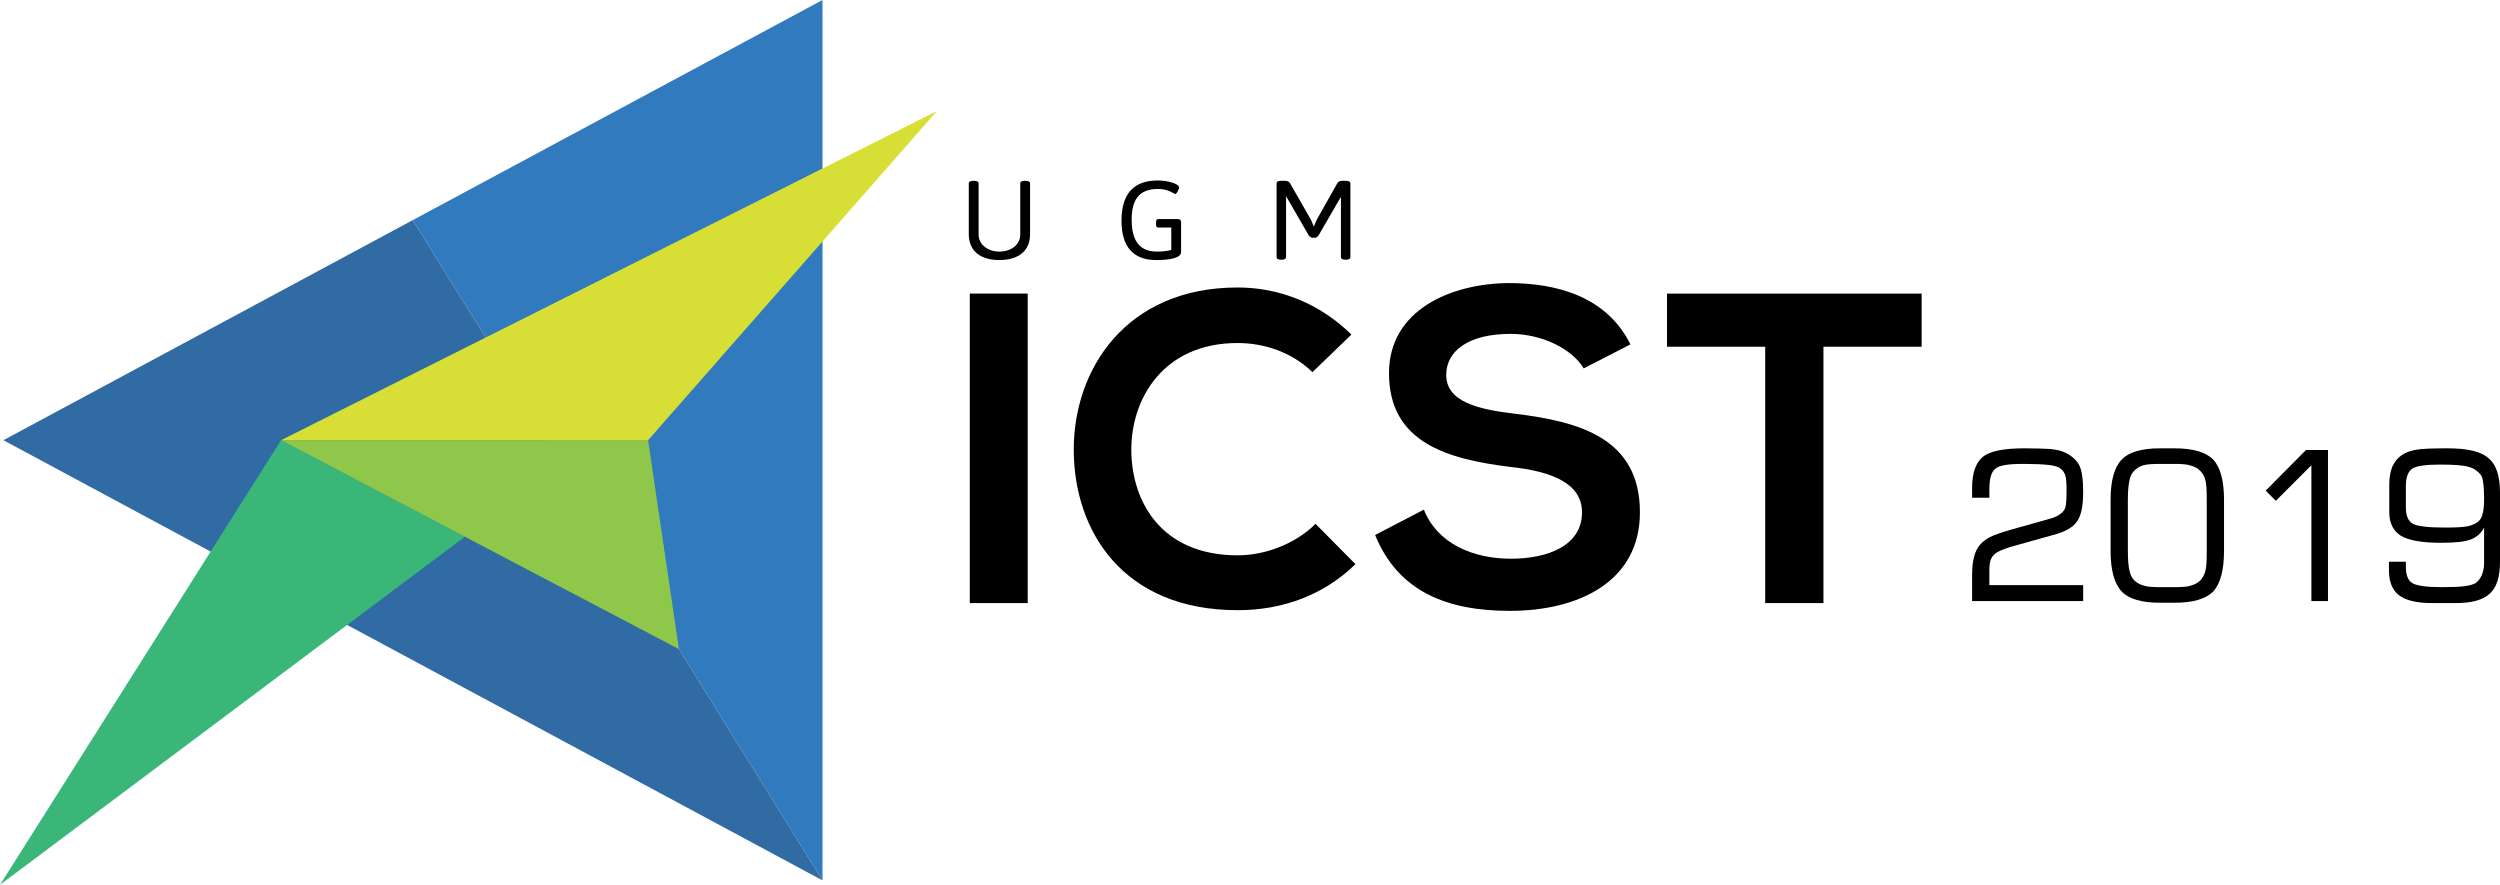
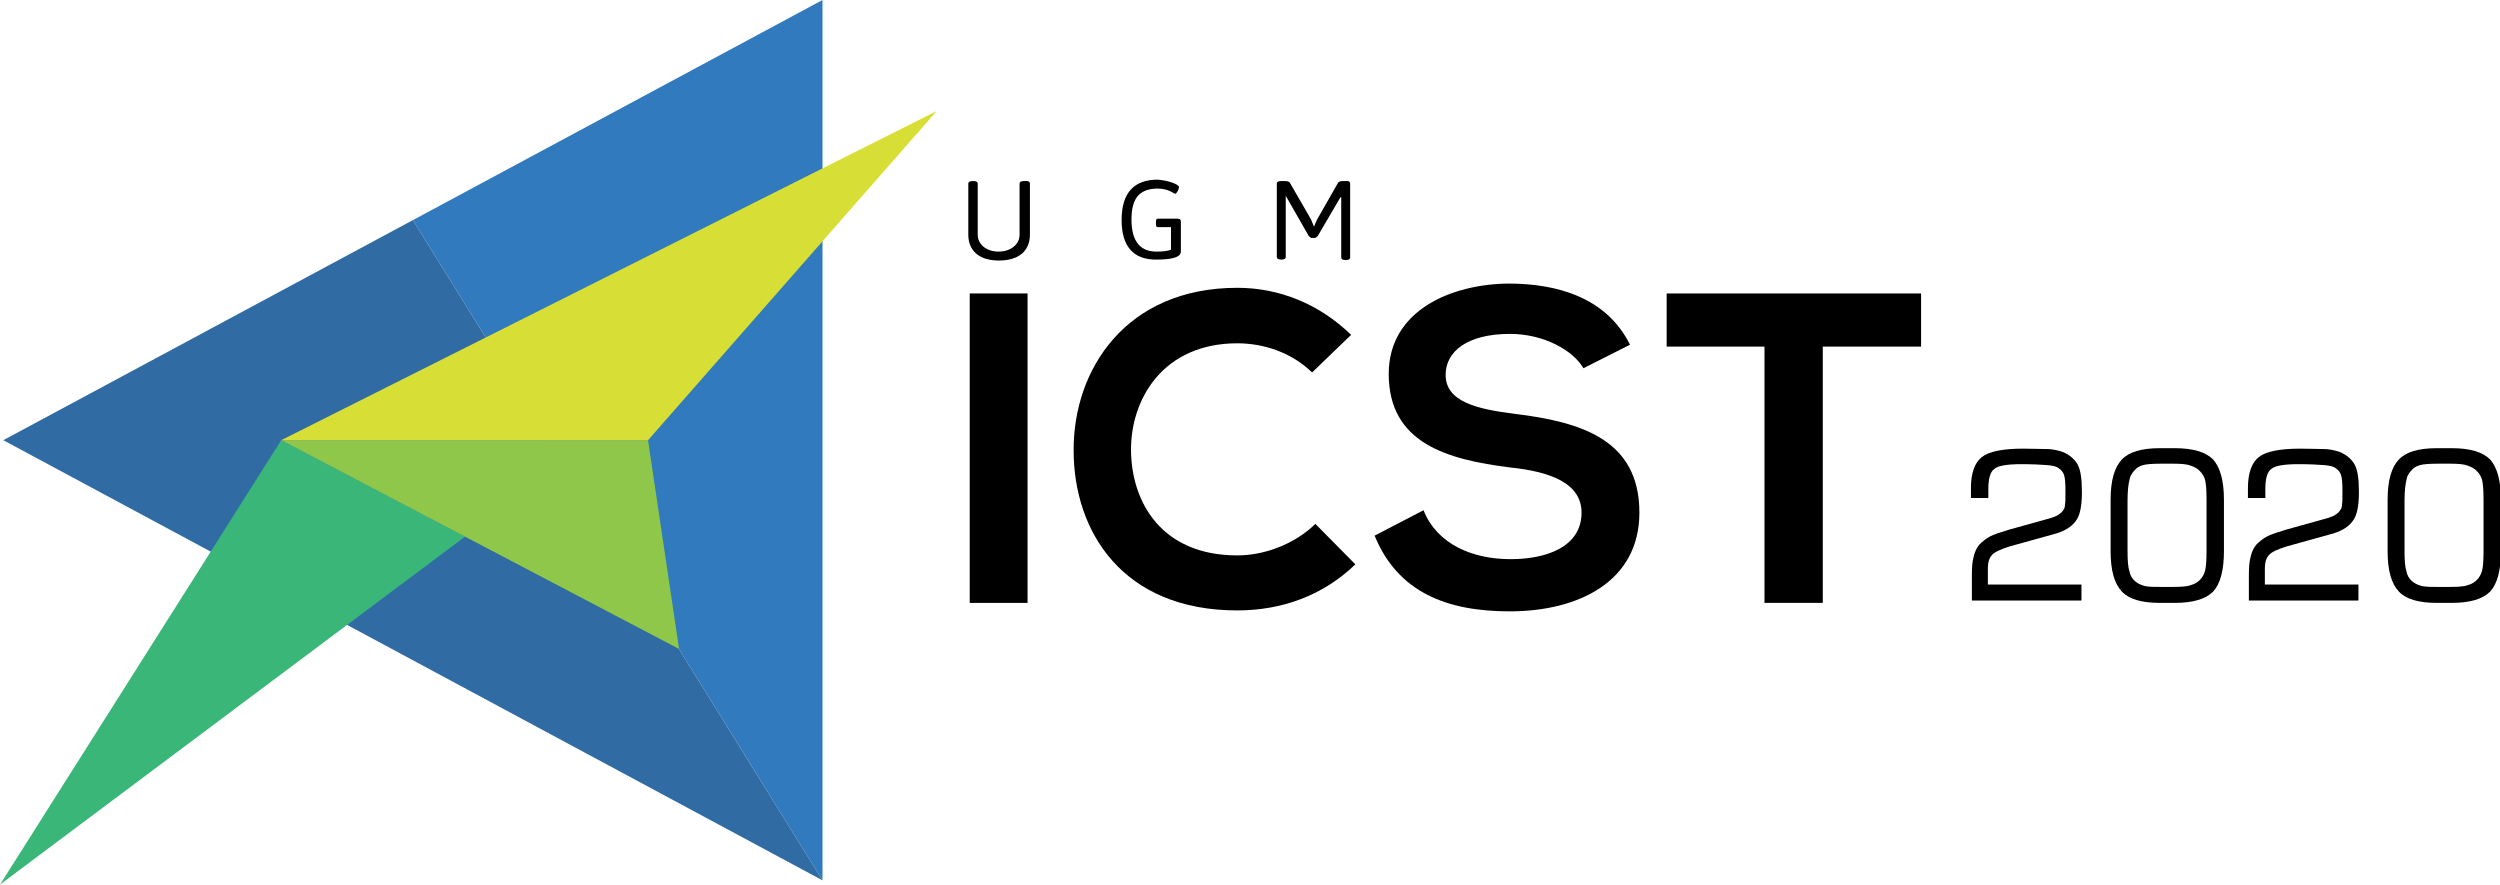
- <svg xmlns="http://www.w3.org/2000/svg" xml:space="preserve" width="7.383in" height="2.613in" version="1.1" style="shape-rendering:geometricPrecision; text-rendering:geometricPrecision; image-rendering:optimizeQuality; fill-rule:evenodd; clip-rule:evenodd" viewBox="0 0 7383 2613">
-   <defs>
-     <style type="text/css">
-    
-     .fil6 {fill:none}
-     .fil1 {fill:none;fill-rule:nonzero}
-     .fil3 {fill:#306BA4}
-     .fil2 {fill:#307ABD}
-     .fil4 {fill:#3AB778}
-     .fil5 {fill:#8FC74A}
-     .fil7 {fill:#D7DF36}
-     .fil0 {fill:black;fill-rule:nonzero}
-    
-   </style>
-   </defs>
+ <svg xmlns="http://www.w3.org/2000/svg" version="1.1" id="Layer_1" x="0px" y="0px" viewBox="0 0 531.6 188.1" style="enable-background:new 0 0 531.6 188.1;" xml:space="preserve">
+   <style type="text/css">
+ 	.st0{fill:none;}
+ 	.st1{fill:#307ABD;}
+ 	.st2{fill:#306BA4;}
+ 	.st3{fill:#3AB778;}
+ 	.st4{fill:#8FC74A;}
+ 	.st5{fill:#D7DF36;}
+ </style>
  <g id="Layer_x0020_1">
    <g id="_1916240767312">
      <g id="_1916230172800">
-         <polygon class="fil0" points="2864,1781 3035,1781 3035,867 2864,867 " />
-         <path class="fil0" d="M4003 1666c-94,92 -216,136 -348,136 -339,0 -483,-234 -484,-472 -1,-239 154,-481 484,-481 124,0 242,47 336,139l-115 111c-60,-58 -141,-86 -221,-86 -220,0 -315,165 -314,317 1,152 89,310 314,310 80,0 170,-33 230,-93l118 119 0 0z" />
-         <path class="fil0" d="M4677 1088c-31,-53 -117,-102 -216,-102 -128,0 -190,53 -190,121 0,80 94,102 204,115 191,23 368,73 368,291 0,204 -180,291 -384,291 -186,0 -330,-57 -398,-224l144 -75c40,101 146,145 257,145 108,0 210,-38 210,-137 0,-86 -90,-121 -211,-134 -187,-23 -359,-72 -359,-277 0,-188 185,-265 354,-266 142,0 289,40 359,181l-138 71 0 0 0 0z" />
-         <path class="fil0" d="M5213 1024l-290 0 0 -157c263,0 487,0 752,0l0 157 -290 0 0 757 -172 0 0 -757 0 0z" />
+         <polygon points="206.2,128.2 218.5,128.2 218.5,62.4 206.2,62.4    " />
+         <path d="M288.2,120c-6.8,6.6-15.6,9.8-25.1,9.8c-24.4,0-34.8-16.8-34.8-34c-0.1-17.2,11.1-34.6,34.8-34.6c8.9,0,17.4,3.4,24.2,10     l-8.3,8c-4.3-4.2-10.2-6.2-15.9-6.2c-15.8,0-22.7,11.9-22.6,22.8c0.1,10.9,6.4,22.3,22.6,22.3c5.8,0,12.2-2.4,16.6-6.7L288.2,120     L288.2,120z" />
+         <path d="M336.7,78.3c-2.2-3.8-8.4-7.3-15.6-7.3c-9.2,0-13.7,3.8-13.7,8.7c0,5.8,6.8,7.3,14.7,8.3c13.8,1.7,26.5,5.3,26.5,21     c0,14.7-13,21-27.6,21c-13.4,0-23.8-4.1-28.7-16.1l10.4-5.4c2.9,7.3,10.5,10.4,18.5,10.4c7.8,0,15.1-2.7,15.1-9.9     c0-6.2-6.5-8.7-15.2-9.6c-13.5-1.7-25.8-5.2-25.8-19.9c0-13.5,13.3-19.1,25.5-19.2c10.2,0,20.8,2.9,25.8,13L336.7,78.3     L336.7,78.3L336.7,78.3z" />
+         <path d="M375.3,73.7h-20.9V62.4c18.9,0,35.1,0,54.1,0v11.3h-20.9v54.5h-12.4V73.7L375.3,73.7z" />
      </g>
      <g id="_1916230172928">
-         <path class="fil0" d="M3042 541l0 151c0,47 -32,76 -91,76 -58,0 -90,-29 -90,-76l0 -151c0,-4 4,-7 14,-7l2 0c9,0 13,3 13,7l0 152c0,29 27,50 61,50 36,0 62,-21 62,-50l0 -152c0,-4 4,-7 13,-7l2 0c10,0 14,3 14,7z" />
-         <path class="fil0" d="M3482 553c0,6 -7,20 -11,20 -4,0 -19,-15 -51,-15 -58,0 -78,34 -78,91 0,51 16,94 74,94 17,0 34,-2 43,-5l0 -66 -39 0c-4,0 -6,-3 -6,-10l0 -5c0,-7 2,-10 6,-10l58 0c7,0 10,3 10,10l0 87c0,19 -36,24 -74,24 -65,0 -102,-37 -102,-116 0,-82 38,-119 107,-119 33,0 63,11 63,20l0 0z" />
-         <path class="fil0" d="M3988 541l0 218c0,5 -4,8 -13,8l-2 0c-9,0 -13,-3 -13,-8l0 -177 -1 1 -66 114 -7 5 -13 0 -7 -5 -67 -116 -1 -1 0 179c0,5 -4,8 -13,8l-2 0c-9,0 -13,-3 -13,-8l0 -218c0,-4 4,-7 13,-7l12 0c8,0 12,3 14,6l62 108 9 21 8 -19 62 -110c2,-3 6,-6 14,-6l11 0c9,0 13,3 13,7z" />
+         <path d="M219,39v10.9c0,3.4-2.3,5.5-6.6,5.5c-4.2,0-6.5-2.1-6.5-5.5V39c0-0.3,0.3-0.5,1-0.5h0.1c0.6,0,0.9,0.2,0.9,0.5v10.9     c0,2.1,1.9,3.6,4.4,3.6c2.6,0,4.5-1.5,4.5-3.6V39c0-0.3,0.3-0.5,0.9-0.5h0.1C218.7,38.4,219,38.7,219,39z" />
+         <path d="M250.7,39.8c0,0.4-0.5,1.4-0.8,1.4s-1.4-1.1-3.7-1.1c-4.2,0-5.6,2.4-5.6,6.6c0,3.7,1.2,6.8,5.3,6.8     c1.2,0,2.4-0.1,3.1-0.4v-4.8h-2.8c-0.3,0-0.4-0.2-0.4-0.7v-0.4c0-0.5,0.1-0.7,0.4-0.7h4.2c0.5,0,0.7,0.2,0.7,0.7v6.3     c0,1.4-2.6,1.7-5.3,1.7c-4.7,0-7.3-2.7-7.3-8.4c0-5.9,2.7-8.6,7.7-8.6C248.5,38.4,250.7,39.2,250.7,39.8L250.7,39.8z" />
+         <path d="M287.1,39v15.7c0,0.4-0.3,0.6-0.9,0.6h-0.1c-0.6,0-0.9-0.2-0.9-0.6V41.9L285,42l-4.8,8.2l-0.5,0.4h-0.9l-0.5-0.4     l-4.8-8.4l-0.1-0.1v12.9c0,0.4-0.3,0.6-0.9,0.6h-0.1c-0.6,0-0.9-0.2-0.9-0.6V39c0-0.3,0.3-0.5,0.9-0.5h0.9c0.6,0,0.9,0.2,1,0.4     l4.5,7.8l0.6,1.5l0.6-1.4l4.5-7.9c0.1-0.2,0.4-0.4,1-0.4h0.8C286.8,38.4,287.1,38.7,287.1,39z" />
      </g>
-       <polygon class="fil1" points="1219,650 10,1300 2429,2600 " />
-       <polygon class="fil2" points="2429,0 1219,650 2429,2600 " />
-       <polygon class="fil3" points="1219,650 10,1300 2429,2600 " />
-       <polygon class="fil4" points="0,2613 830,1300 1373,1585 " />
-       <polygon class="fil5" points="2005,1917 830,1300 1914,1300 " />
-       <polygon class="fil6" points="824,1386 1912,1317 " />
-       <polygon class="fil6" points="824,1386 1912,1317 " />
-       <polygon class="fil7" points="2767,328 830,1300 1914,1300 " />
-       <polygon class="fil6" points="824,1386 1912,1317 " />
-       <polygon class="fil6" points="824,1386 1912,1317 " />
-       <path class="fil0" d="M5824 1775l0 -76c0,-23 2,-41 6,-55 3,-13 9,-25 17,-35 8,-9 18,-17 30,-23 12,-6 32,-13 59,-21l100 -28c16,-4 29,-8 39,-13 10,-6 17,-11 20,-17 3,-3 5,-9 6,-16 1,-7 2,-21 2,-42 0,-22 -1,-37 -4,-46 -3,-8 -8,-15 -15,-20 -6,-5 -18,-8 -35,-10 -18,-2 -43,-3 -75,-3 -42,0 -70,4 -81,14 -12,9 -18,29 -18,60l0 26 -51 0 0 -29c0,-44 11,-75 32,-92 21,-17 62,-25 122,-25 34,0 60,1 78,2 17,2 30,5 39,9 21,9 36,22 45,38 8,15 12,42 12,80 0,42 -6,71 -19,88 -12,17 -35,30 -70,39l-125 35c-26,8 -44,16 -51,25 -8,9 -12,22 -12,39l0 49 277 0 0 47 -328 0 0 0 0 0z" />
-       <path id="_1" class="fil0" d="M6381 1734l39 0c24,0 41,-1 51,-5 11,-3 20,-8 27,-15 7,-7 12,-17 15,-28 3,-11 4,-31 4,-59l0 -7 0 -142c0,-29 -1,-49 -4,-60 -3,-11 -8,-20 -15,-27 -7,-8 -17,-13 -28,-16 -11,-4 -28,-5 -50,-5l-39 0c-24,0 -41,1 -51,4 -11,3 -20,9 -27,16 -7,7 -12,16 -14,28 -3,11 -5,31 -5,60l0 7 0 141c0,29 2,49 5,60 2,11 7,21 14,28 7,7 16,12 27,15 10,4 27,5 51,5zm-2 46c-54,0 -92,-11 -113,-33 -22,-23 -33,-63 -33,-120l0 -151c0,-57 11,-96 33,-119 21,-22 59,-33 113,-33l43 0c54,0 92,11 114,33 21,23 32,62 32,119l0 151c0,57 -11,97 -32,120 -22,22 -60,33 -114,33l-43 0z" />
-       <polygon id="_2" class="fil0" points="6826,1775 6826,1374 6721,1479 6691,1449 6810,1329 6875,1329 6875,1775 " />
-       <path id="_3" class="fil0" d="M7105 1435l0 64c0,24 7,39 19,47 13,8 45,12 96,12 31,0 53,-1 69,-4 15,-4 26,-9 33,-17 5,-5 8,-12 10,-22 3,-9 4,-25 4,-45 0,-20 -1,-35 -3,-46 -1,-11 -4,-18 -7,-22 -9,-11 -20,-19 -35,-23 -15,-5 -44,-7 -86,-7 -41,0 -69,4 -81,12 -12,8 -19,25 -19,51zm278 19l0 205c0,45 -10,76 -30,94 -20,19 -54,28 -101,28l-70 0c-45,0 -78,-8 -97,-23 -20,-15 -30,-40 -30,-75l0 -24 50 0 0 14c0,25 6,41 19,49 13,8 42,12 87,12 31,0 54,-1 68,-3 15,-2 25,-5 32,-9 7,-5 13,-12 18,-23 4,-10 7,-22 7,-35l0 -106c-8,16 -21,28 -39,35 -18,7 -47,10 -88,10 -56,0 -96,-7 -119,-21 -22,-14 -34,-37 -34,-69l0 -81c0,-22 3,-39 9,-54 7,-15 16,-26 28,-34 11,-8 26,-13 43,-16 18,-3 48,-4 92,-4 58,0 99,9 121,29 23,19 34,53 34,101l0 0z" />
+       <polygon class="st0" points="87.8,46.8 0.7,93.6 174.9,187.2   " />
+       <polygon class="st1" points="174.9,0 87.8,46.8 174.9,187.2   " />
+       <polygon class="st2" points="87.8,46.8 0.7,93.6 174.9,187.2   " />
+       <polygon class="st3" points="0,188.1 59.8,93.6 98.9,114.1   " />
+       <polygon class="st4" points="144.4,138 59.8,93.6 137.8,93.6   " />
+       <path class="st0" d="M59.3,99.8l78.3-5L59.3,99.8z" />
+       <path class="st0" d="M59.3,99.8l78.3-5L59.3,99.8z" />
+       <polygon class="st5" points="199.2,23.6 59.8,93.6 137.8,93.6   " />
+       <path class="st0" d="M59.3,99.8l78.3-5L59.3,99.8z" />
+       <path class="st0" d="M59.3,99.8l78.3-5L59.3,99.8z" />
+       <path d="M419.3,127.8v-5.5c0-1.7,0.1-3,0.4-4c0.2-0.9,0.6-1.8,1.2-2.5c0.6-0.6,1.3-1.2,2.2-1.7s2.3-0.9,4.2-1.5l7.2-2    c1.2-0.3,2.1-0.6,2.8-0.9c0.7-0.4,1.2-0.8,1.4-1.2c0.2-0.2,0.4-0.6,0.4-1.2c0.1-0.5,0.1-1.5,0.1-3c0-1.6-0.1-2.7-0.3-3.3    c-0.2-0.6-0.6-1.1-1.1-1.4c-0.4-0.4-1.3-0.6-2.5-0.7c-1.3-0.1-3.1-0.2-5.4-0.2c-3,0-5,0.3-5.8,1c-0.9,0.6-1.3,2.1-1.3,4.3v1.9    h-3.7v-2.1c0-3.2,0.8-5.4,2.3-6.6s4.5-1.8,8.8-1.8c2.4,0,4.3,0.1,5.6,0.1c1.2,0.1,2.2,0.4,2.8,0.6c1.5,0.6,2.6,1.6,3.2,2.7    c0.6,1.1,0.9,3,0.9,5.8c0,3-0.4,5.1-1.4,6.3c-0.9,1.2-2.5,2.2-5,2.8l-9,2.5c-1.9,0.6-3.2,1.2-3.7,1.8c-0.6,0.6-0.9,1.6-0.9,2.8    v3.5h19.9v3.4H419.3L419.3,127.8L419.3,127.8z" />
+       <path id="_1" d="M459.4,124.8h2.8c1.7,0,3-0.1,3.7-0.4c0.8-0.2,1.4-0.6,1.9-1.1c0.5-0.5,0.9-1.2,1.1-2s0.3-2.2,0.3-4.2v-0.5v-10.2    c0-2.1-0.1-3.5-0.3-4.3s-0.6-1.4-1.1-1.9c-0.5-0.6-1.2-0.9-2-1.2c-0.8-0.3-2-0.4-3.6-0.4h-2.8c-1.7,0-3,0.1-3.7,0.3    c-0.8,0.2-1.4,0.6-1.9,1.2s-0.9,1.2-1,2c-0.2,0.8-0.4,2.2-0.4,4.3v0.5v10.2c0,2.1,0.1,3.5,0.4,4.3c0.1,0.8,0.5,1.5,1,2    c0.5,0.5,1.2,0.9,1.9,1.1C456.5,124.8,457.7,124.8,459.4,124.8z M459.3,128.2c-3.9,0-6.6-0.8-8.1-2.4c-1.6-1.7-2.4-4.5-2.4-8.6    v-10.9c0-4.1,0.8-6.9,2.4-8.6c1.5-1.6,4.2-2.4,8.1-2.4h3.1c3.9,0,6.6,0.8,8.2,2.4c1.5,1.7,2.3,4.5,2.3,8.6v10.9    c0,4.1-0.8,7-2.3,8.6c-1.6,1.6-4.3,2.4-8.2,2.4H459.3z" />
+       <path d="M478.2,127.8v-5.5c0-1.7,0.1-3,0.4-4c0.2-0.9,0.6-1.8,1.2-2.5c0.6-0.6,1.3-1.2,2.2-1.7s2.3-0.9,4.2-1.5l7.2-2    c1.2-0.3,2.1-0.6,2.8-0.9c0.7-0.4,1.2-0.8,1.4-1.2c0.2-0.2,0.4-0.6,0.4-1.2c0.1-0.5,0.1-1.5,0.1-3c0-1.6-0.1-2.7-0.3-3.3    c-0.2-0.6-0.6-1.1-1.1-1.4c-0.4-0.4-1.3-0.6-2.5-0.7c-1.3-0.1-3.1-0.2-5.4-0.2c-3,0-5,0.3-5.8,1c-0.9,0.6-1.3,2.1-1.3,4.3v1.9    h-3.7v-2.1c0-3.2,0.8-5.4,2.3-6.6s4.5-1.8,8.8-1.8c2.4,0,4.3,0.1,5.6,0.1c1.2,0.1,2.2,0.4,2.8,0.6c1.5,0.6,2.6,1.6,3.2,2.7    c0.6,1.1,0.9,3,0.9,5.8c0,3-0.4,5.1-1.4,6.3c-0.9,1.2-2.5,2.2-5,2.8l-9,2.5c-1.9,0.6-3.2,1.2-3.7,1.8c-0.6,0.6-0.9,1.6-0.9,2.8    v3.5h19.9v3.4H478.2L478.2,127.8L478.2,127.8z" />
+       <path id="_1_1_" d="M518.3,124.8h2.8c1.7,0,3-0.1,3.7-0.4c0.8-0.2,1.4-0.6,1.9-1.1c0.5-0.5,0.9-1.2,1.1-2s0.3-2.2,0.3-4.2v-0.5    v-10.2c0-2.1-0.1-3.5-0.3-4.3s-0.6-1.4-1.1-1.9c-0.5-0.6-1.2-0.9-2-1.2c-0.8-0.3-2-0.4-3.6-0.4h-2.8c-1.7,0-3,0.1-3.7,0.3    c-0.8,0.2-1.4,0.6-1.9,1.2c-0.5,0.5-0.9,1.2-1,2c-0.2,0.8-0.4,2.2-0.4,4.3v0.5v10.2c0,2.1,0.1,3.5,0.4,4.3c0.1,0.8,0.5,1.5,1,2    c0.5,0.5,1.2,0.9,1.9,1.1C515.4,124.8,516.6,124.8,518.3,124.8z M518.2,128.2c-3.9,0-6.6-0.8-8.1-2.4c-1.6-1.7-2.4-4.5-2.4-8.6    v-10.9c0-4.1,0.8-6.9,2.4-8.6c1.5-1.6,4.2-2.4,8.1-2.4h3.1c3.9,0,6.6,0.8,8.2,2.4c1.5,1.7,2.3,4.5,2.3,8.6v10.9    c0,4.1-0.8,7-2.3,8.6c-1.6,1.6-4.3,2.4-8.2,2.4H518.2z" />
    </g>
  </g>
</svg>
